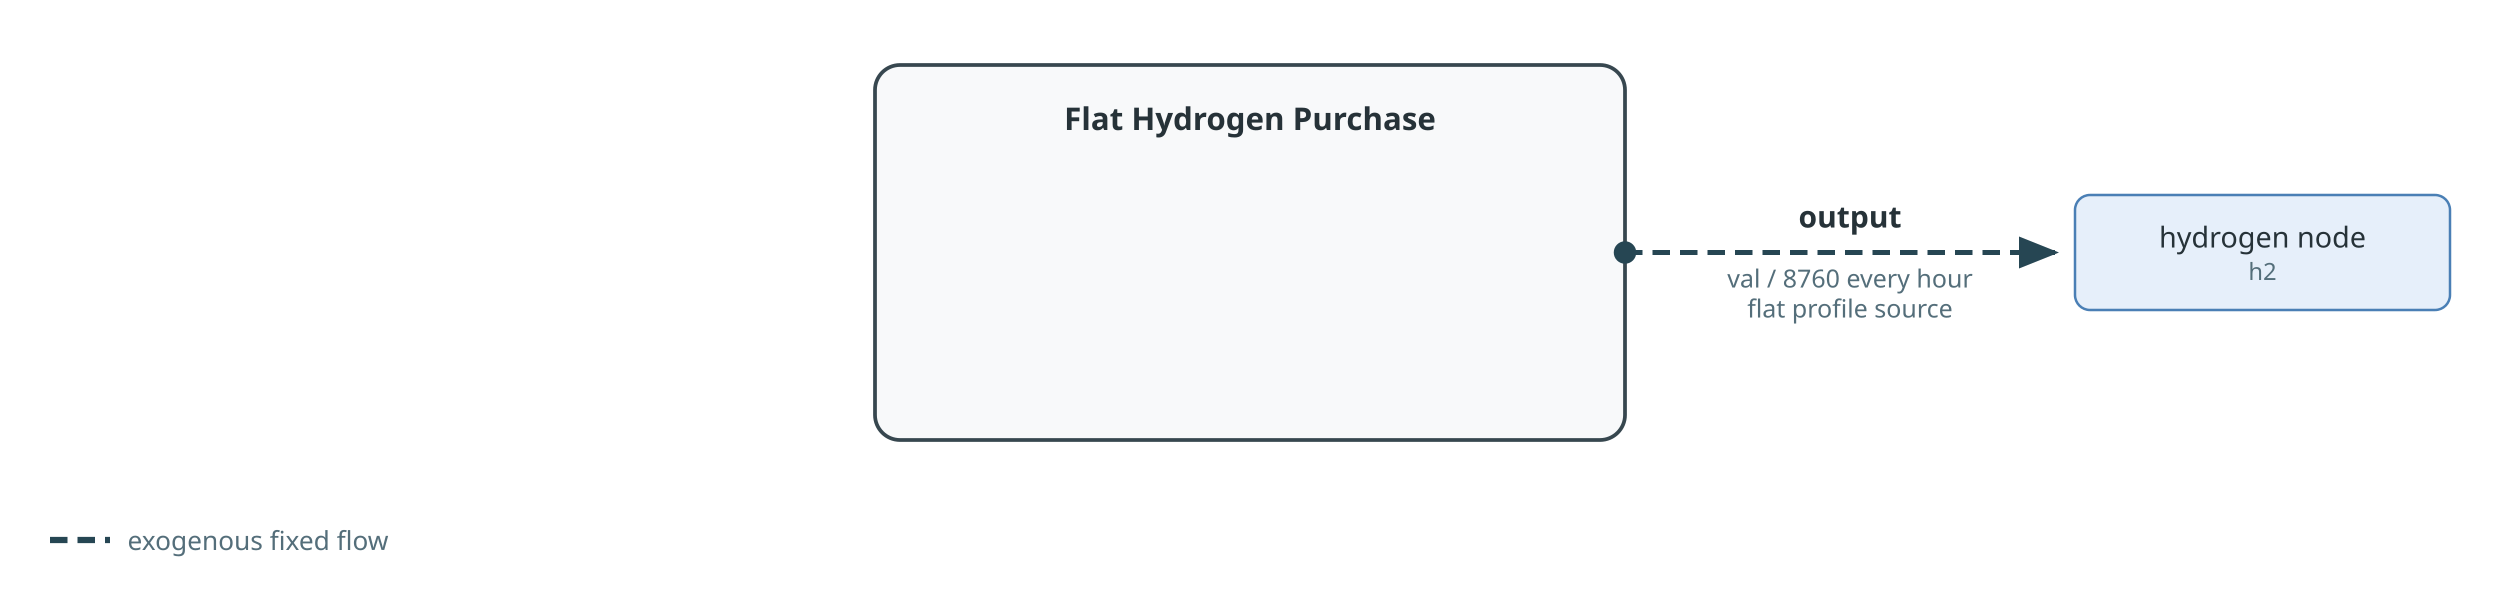
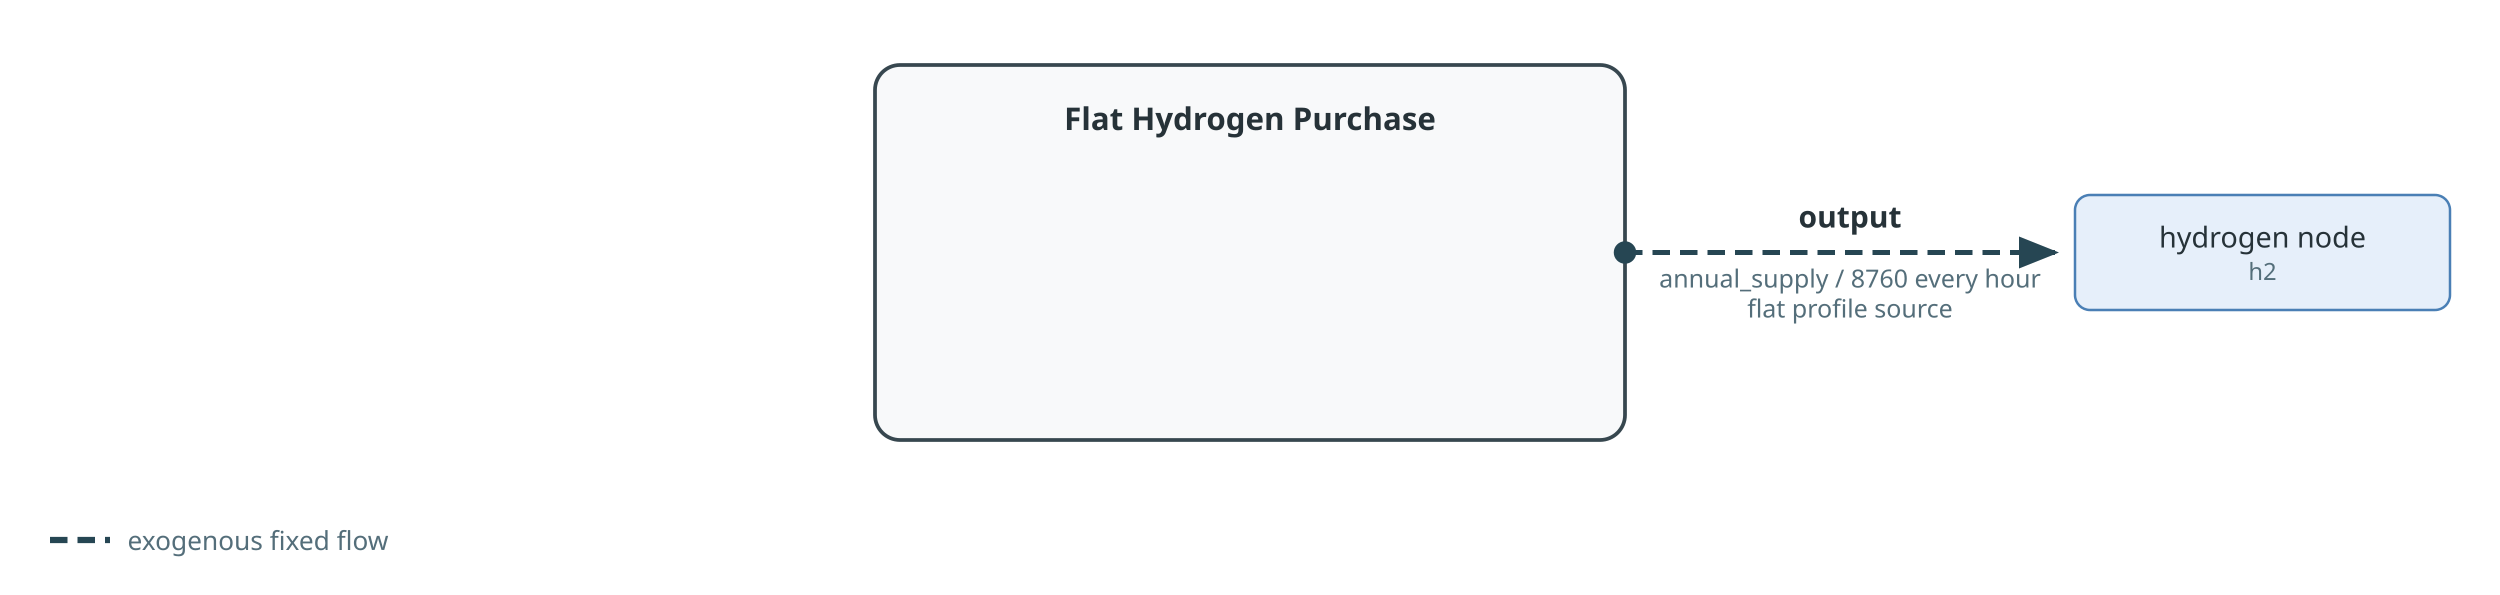
<svg xmlns="http://www.w3.org/2000/svg" width="1000" height="238" viewBox="0 0 1000 238" role="img">
  <rect width="100%" height="100%" fill="#ffffff" />
  <defs>
    <marker id="head-level" viewBox="0 0 10 8" refX="9" refY="4" markerWidth="8" markerHeight="7" orient="auto">
      <path d="M0,0 L10,4 L0,8 z" fill="#c44536" />
    </marker>
    <marker id="head-linked" viewBox="0 0 10 8" refX="9" refY="4" markerWidth="8" markerHeight="7" orient="auto">
      <path d="M0,0 L10,4 L0,8 z" fill="#e76f51" />
    </marker>
    <marker id="head-fixed" viewBox="0 0 10 8" refX="9" refY="4" markerWidth="8" markerHeight="7" orient="auto">
      <path d="M0,0 L10,4 L0,8 z" fill="#264653" />
    </marker>
    <marker id="head-free" viewBox="0 0 10 8" refX="9" refY="4" markerWidth="8" markerHeight="7" orient="auto">
      <path d="M0,0 L10,4 L0,8 z" fill="#2a9d8f" />
    </marker>
  </defs>
  <style>
    text { font-family: system-ui, sans-serif; fill: #263238; }
    .port { font-size: 12px; font-weight: 600; text-anchor: middle; }
    .note { font-size: 10px; fill: #546e7a; text-anchor: middle; }
    .noteleft { font-size: 10px; fill: #546e7a; }
    .box { font-size: 11.5px; text-anchor: middle; }
    .boxsub { font-size: 9.5px; fill: #546e7a; text-anchor: middle; }
    .chip { font-size: 9px; fill: #78909c; font-style: italic; text-anchor: middle; }
    .name { font-size: 12.5px; font-weight: 600; text-anchor: middle; }
    .legend { font-size: 10.5px; fill: #546e7a; }
</style>
  <rect x="350" y="26" width="300" height="150" rx="10" fill="#f8f9fa" stroke="#37474f" stroke-width="1.5" />
  <text class="name" x="500.0" y="52">Flat Hydrogen Purchase</text>
  <line x1="650" y1="101.0" x2="822" y2="101.0" stroke="#264653" stroke-width="2" stroke-dasharray="7 4" marker-end="url(#head-fixed)" />
  <circle cx="650" cy="101.0" r="4.5" fill="#264653" />
  <text class="port" x="740.0" y="91.0" fill="#264653">output</text>
-   <text class="note" x="740.0" y="115.0">val / 8760 every hour</text>
+   <text class="note" x="740.0" y="115.0">annual_supply / 8760 every hour</text>
  <text class="note" x="740.0" y="127.0">flat profile source</text>
  <rect x="830" y="78.0" width="150" height="46.0" rx="6" fill="#e6effa" stroke="#4a7fb5" stroke-width="1" stroke-dasharray="none" />
  <text class="box" x="905.0" y="99.0">hydrogen node</text>
  <text class="boxsub" x="905.0" y="112.0">h2</text>
  <line x1="20" y1="216" x2="44" y2="216" stroke="#264653" stroke-width="2.5" stroke-dasharray="7 4" />
  <text class="legend" x="51" y="220">exogenous fixed flow</text>
</svg>
